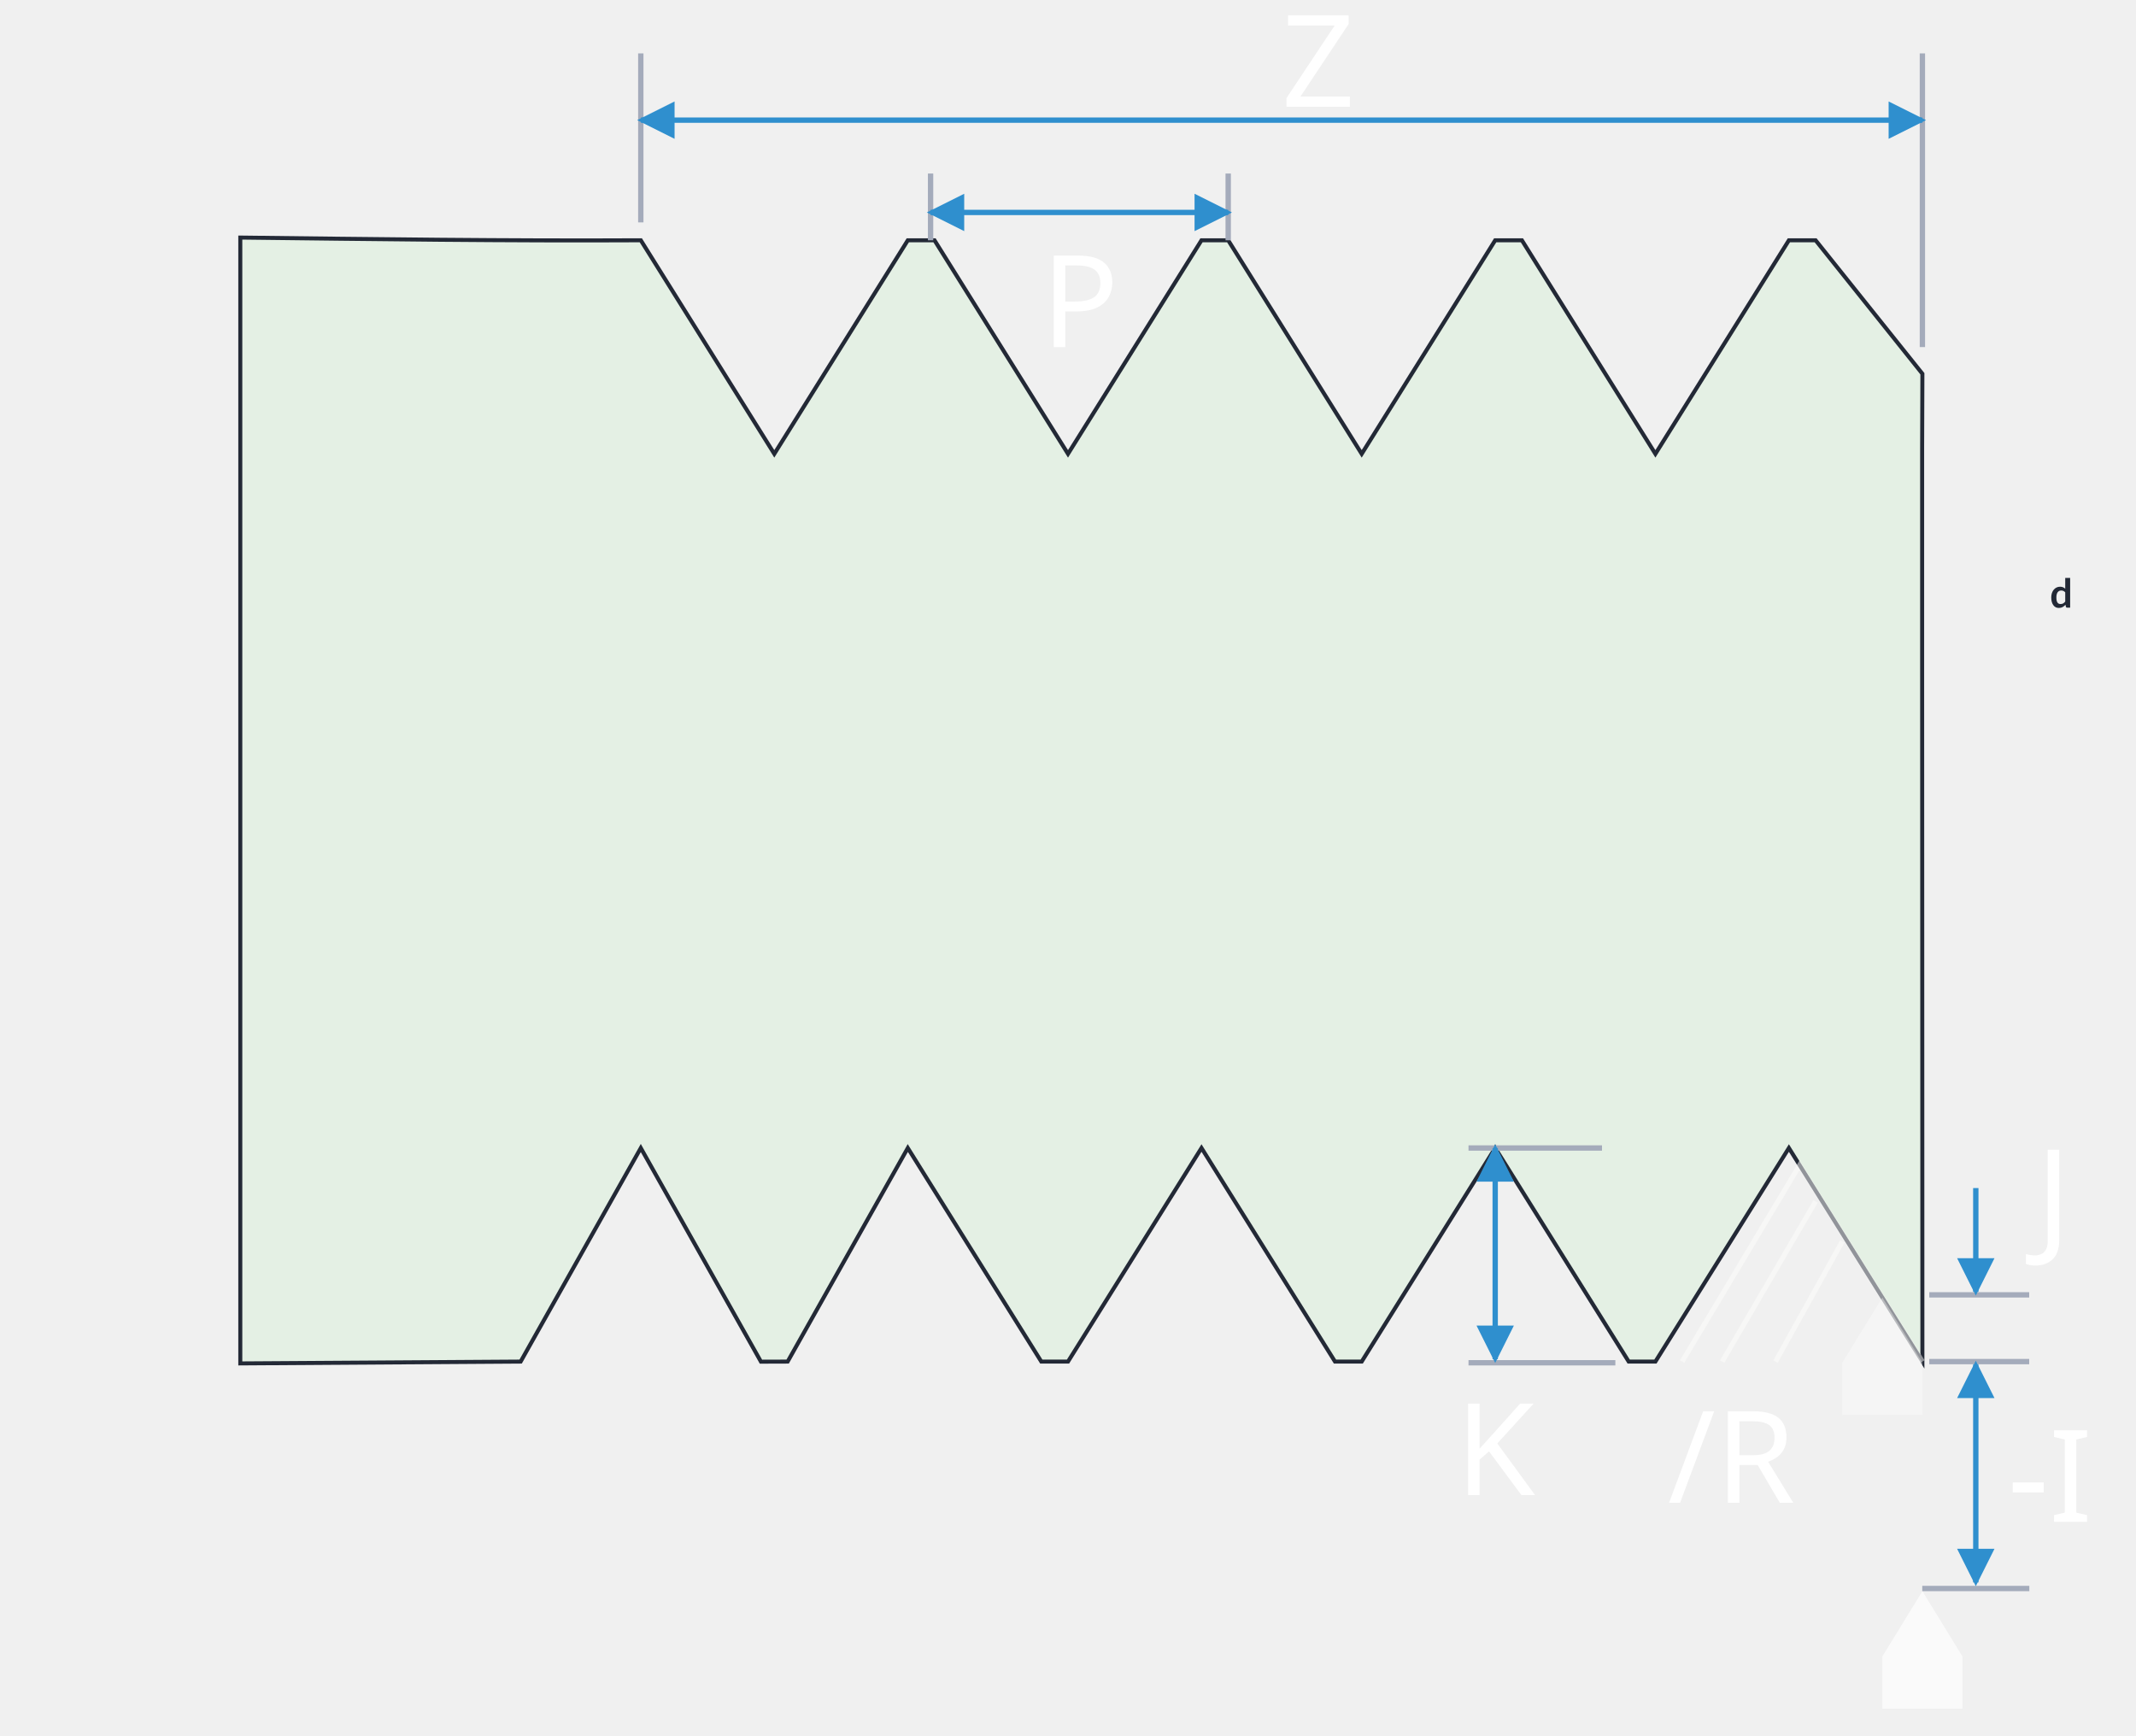
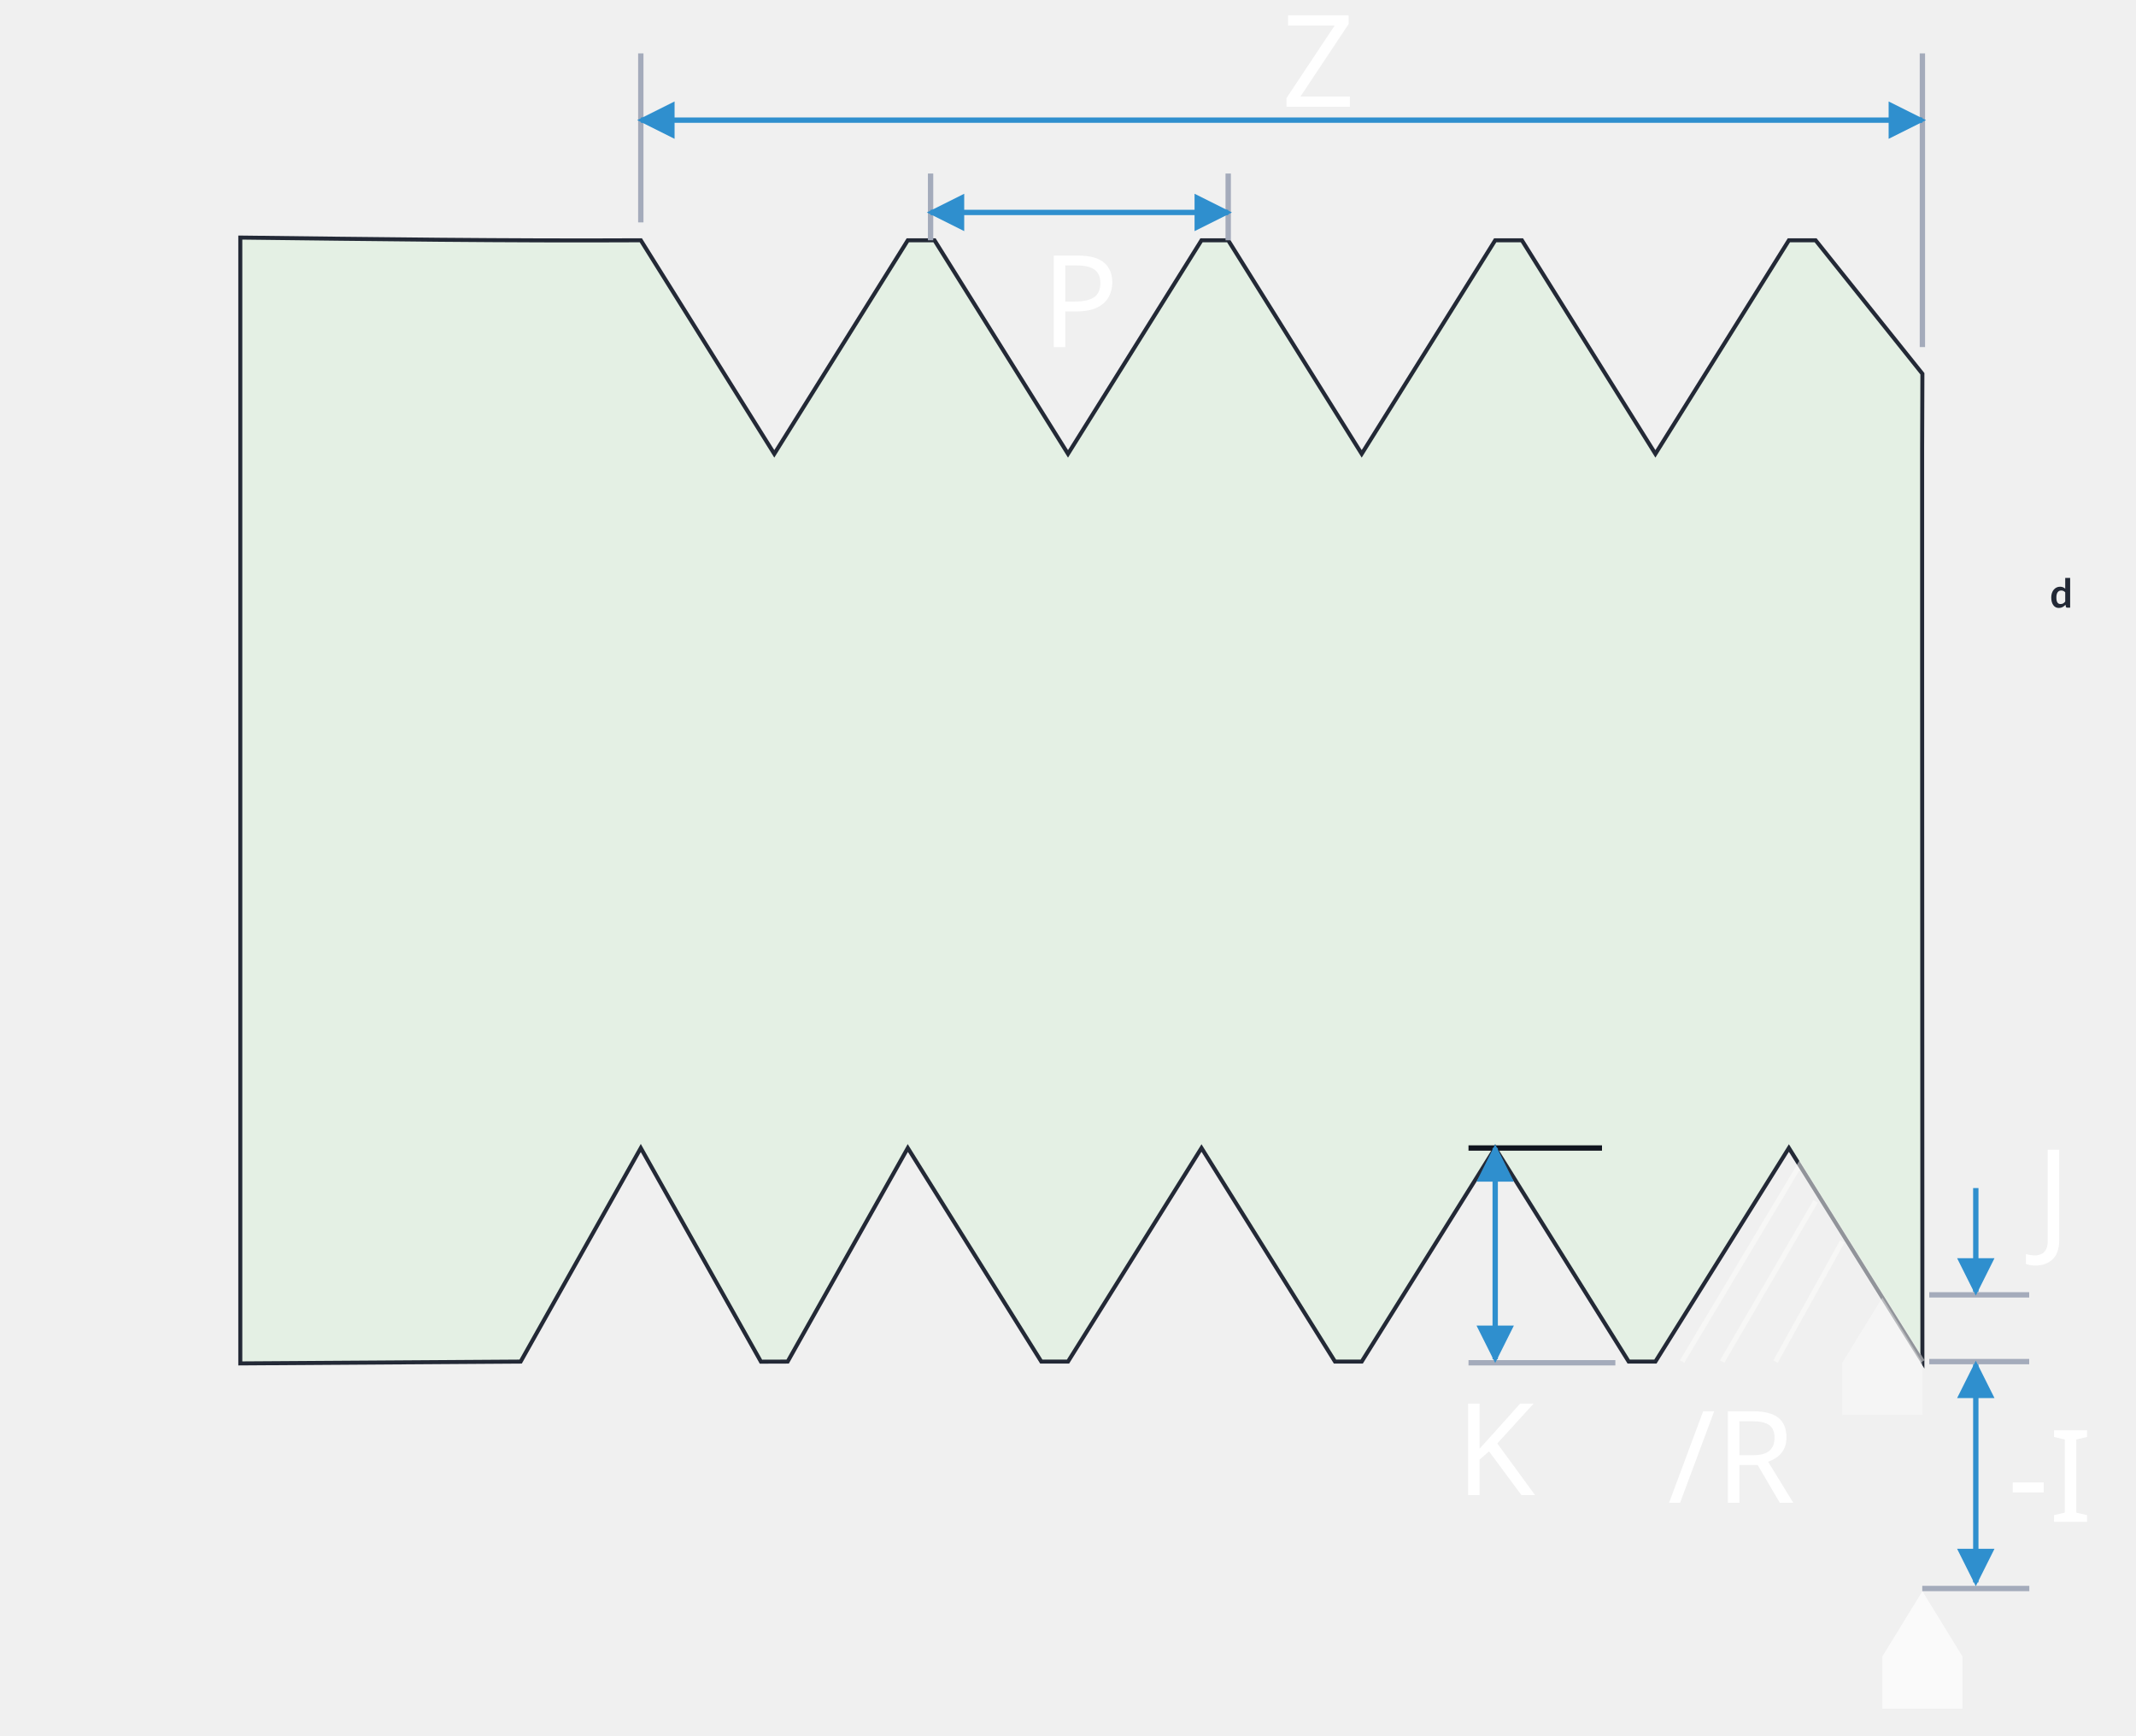
<svg xmlns="http://www.w3.org/2000/svg" viewBox="0 0 800 650" width="800" height="650" style="overflow:visible;" version="1.1" id="svg22">
  <defs id="defs1">
    <marker id="arrow" viewBox="0 0 10 10" refX="9" refY="5" markerWidth="7" markerHeight="7" orient="auto-start-reverse" preserveAspectRatio="xMidYMid">
      <path d="M 0 0 L 10 5 L 0 10 z" fill="#2f8fce" id="path1" />
    </marker>
    <marker id="arrow-4" viewBox="0 0 10 10" refX="9" refY="5" markerWidth="7" markerHeight="7" orient="auto-start-reverse" preserveAspectRatio="xMidYMid">
      <path d="M 0,0 10,5 0,10 Z" fill="#2f8fce" id="path1-7" />
    </marker>
    <marker id="arrow-4-1" viewBox="0 0 10 10" refX="9" refY="5" markerWidth="7" markerHeight="7" orient="auto-start-reverse" preserveAspectRatio="xMidYMid">
      <path d="M 0,0 10,5 0,10 Z" fill="#2f8fce" id="path1-7-9" />
    </marker>
    <marker id="marker1" viewBox="0 0 10 10" refX="9" refY="5" markerWidth="7" markerHeight="7" orient="auto-start-reverse" preserveAspectRatio="xMidYMid">
      <path d="M 0,0 10,5 0,10 Z" fill="#2f8fce" id="path1-6" />
    </marker>
  </defs>
  <path d="M 90,510.683 195,510 240,430 285,510.033 295,510 l 45,-80 50,80 h 10 l 50,-80 50,80 h 10 l 50,-80 50,80 h 10 l 50,-80 50,80 -0.1,-262.916 v -79 L 720,140 680,90 H 670 L 620,170 570,90 H 560 L 510,170 460,90 H 450 L 400,170 350,90 H 340 L 290,170 240,90 C 189.997,90.263 139.998,89.567 90,88.983 Z" fill="#353c4d" stroke="#232936" stroke-width="1.5" id="path2" style="fill:#e1f0e1;fill-opacity:0.8" />
  <line x1="240" y1="20" x2="240" y2="83.3" stroke="#a4abbb" stroke-width="1" id="line7" style="stroke-width:2;stroke-dasharray:none" />
  <line x1="720" y1="20" x2="720" y2="130" stroke="#a4abbb" stroke-width="1.396" id="line8" style="stroke-width:2;stroke-dasharray:none" />
  <line x1="348.53" y1="90" x2="348.53" y2="65" stroke="#a4abbb" stroke-width="0.791" id="line11" style="stroke-width:2;stroke-dasharray:none" />
  <line x1="460" y1="90" x2="460" y2="65" stroke="#a4abbb" stroke-width="0.791" id="line12" style="stroke-width:2;stroke-dasharray:none" />
  <line x1="348.53" y1="79.572" x2="460" y2="79.572" stroke="#2f8fce" stroke-width="2.499" marker-start="url(#arrow)" id="line13" style="stroke-width:2;stroke-dasharray:none;marker-end:url(#marker1)" />
-   <line x1="550" y1="430" x2="600" y2="430" stroke="#a4abbb" stroke-width="0.79" id="line15-3" style="overflow:visible;stroke-width:2;stroke-dasharray:none" />
+   <line x1="550" y1="430" x2="600" y2="430" stroke="#a4abbb" stroke-width="0.79" id="line15-3" style="overflow:visible;stroke-width:2;stroke-dasharray:none;stroke:#10141e;stroke-opacity:1" />
  <line x1="719.95" y1="595" x2="760.05" y2="595" stroke="#a4abbb" stroke-width="1" id="line16" style="stroke-width:2;stroke-dasharray:none" />
  <line x1="722.567" y1="485" x2="760" y2="485" stroke="#a4abbb" stroke-width="0.966" id="line16-3" style="overflow:visible;stroke-width:2;stroke-dasharray:none" />
  <line x1="722.567" y1="510" x2="760" y2="510" stroke="#a4abbb" stroke-width="0.966" id="line16-3-8" style="overflow:visible;stroke-width:2;stroke-dasharray:none" />
  <line x1="550" y1="510.444" x2="605" y2="510.444" stroke="#a4abbb" stroke-width="1.805" id="line16-3-1" style="overflow:visible;stroke-width:2;stroke-dasharray:none" />
  <line x1="740" y1="445" x2="740" y2="483.871" stroke="#2f8fce" stroke-width="0.691" marker-end="url(#arrow-4)" id="line18-3" style="overflow:visible;stroke-width:2;stroke-dasharray:none" />
  <line x1="740" y1="511.069" x2="740" y2="592.722" stroke="#2f8fce" stroke-width="0.691" marker-end="url(#arrow-4-1)" id="line18-3-0" style="overflow:visible;stroke-width:2;stroke-dasharray:none;marker-start:url(#arrow-4-1);marker-end:url(#arrow-4-1)" />
  <text x="772" y="221.8" text-anchor="middle" dominant-baseline="central" font-family="'Lato','Helvetica Neue',Arial,system-ui,sans-serif" font-weight="700" font-size="15" fill="#232936" id="text18">d</text>
  <line x1="560" y1="509.108" x2="560" y2="430" stroke="#2f8fce" stroke-width="1.252" marker-start="url(#arrow-4)" marker-end="url(#arrow-4)" id="line26" style="overflow:visible;stroke-width:2;stroke-dasharray:none" />
  <text xml:space="preserve" style="font-style:normal;font-variant:normal;font-weight:normal;font-stretch:normal;font-size:48px;font-family:Sans;-inkscape-font-specification:'Sans, Normal';font-variant-ligatures:normal;font-variant-caps:normal;font-variant-numeric:normal;font-variant-east-asian:normal;writing-mode:lr-tb;direction:ltr;fill:#ffffff;fill-opacity:1" x="390" y="130" id="text26">
    <tspan id="tspan26" x="390" y="130">P</tspan>
  </text>
  <line x1="240.05" y1="45" x2="719.95" y2="45" stroke="#2f8fce" stroke-width="1.907" marker-start="url(#arrow)" id="line9" style="stroke-width:2;stroke-dasharray:none;marker-end:url(#arrow-4)" />
  <text xml:space="preserve" style="font-style:normal;font-variant:normal;font-weight:normal;font-stretch:normal;font-size:48px;font-family:Sans;-inkscape-font-specification:'Sans, Normal';font-variant-ligatures:normal;font-variant-caps:normal;font-variant-numeric:normal;font-variant-east-asian:normal;writing-mode:lr-tb;direction:ltr;overflow:visible;fill:#ffffff;fill-opacity:1" x="480" y="40" id="text26-8">
    <tspan id="tspan27" x="480" y="40">Z</tspan>
  </text>
  <text xml:space="preserve" style="font-style:normal;font-variant:normal;font-weight:normal;font-stretch:normal;font-size:48px;font-family:Sans;-inkscape-font-specification:'Sans, Normal';font-variant-ligatures:normal;font-variant-caps:normal;font-variant-numeric:normal;font-variant-east-asian:normal;writing-mode:lr-tb;direction:ltr;overflow:visible;fill:#ffffff;fill-opacity:1" x="545.195" y="560" id="text26-8-5">
    <tspan id="tspan27-7" x="545.195" y="560">K</tspan>
  </text>
  <text xml:space="preserve" style="font-style:normal;font-variant:normal;font-weight:normal;font-stretch:normal;font-size:48px;font-family:Sans;-inkscape-font-specification:'Sans, Normal';font-variant-ligatures:normal;font-variant-caps:normal;font-variant-numeric:normal;font-variant-east-asian:normal;writing-mode:lr-tb;direction:ltr;overflow:visible;fill:#ffffff;fill-opacity:1" x="762.516" y="464.898" id="text26-8-5-1">
    <tspan id="tspan28" x="762.516" y="464.898">J</tspan>
  </text>
  <text xml:space="preserve" style="font-style:normal;font-variant:normal;font-weight:normal;font-stretch:normal;font-size:48px;font-family:Sans;-inkscape-font-specification:'Sans, Normal';font-variant-ligatures:normal;font-variant-caps:normal;font-variant-numeric:normal;font-variant-east-asian:normal;writing-mode:lr-tb;direction:ltr;overflow:visible;fill:#ffffff;fill-opacity:1" x="751.914" y="570" id="text26-8-5-1-8">
    <tspan id="tspan30" x="751.914" y="570">-I</tspan>
  </text>
  <text xml:space="preserve" style="font-style:normal;font-variant:normal;font-weight:normal;font-stretch:normal;font-size:48px;font-family:Sans;-inkscape-font-specification:'Sans, Normal';font-variant-ligatures:normal;font-variant-caps:normal;font-variant-numeric:normal;font-variant-east-asian:normal;writing-mode:lr-tb;direction:ltr;overflow:visible;fill:#ffffff;fill-opacity:1" x="624.641" y="562.875" id="text26-8-5-1-7">
    <tspan id="tspan29" x="624.641" y="562.875">/R</tspan>
  </text>
  <path style="fill:#ffffff;fill-opacity:0.358;stroke-width:1.884;stroke-dasharray:none;stroke:none" d="m 705,486 -15,24.444 V 530 h 30 v -19.556 z" id="path27" />
  <path style="overflow:visible;fill:#ffffff;fill-opacity:0.68;stroke-width:1.884;stroke-dasharray:none" d="m 720,596 -15,24.444 V 640 h 30 v -19.556 z" id="path27-3" />
  <path style="overflow:visible;fill:none;fill-opacity:0.68;stroke:#fefdfb;stroke-width:1.89;stroke-dasharray:none;stroke-opacity:0.504" d="M 720,510 674.015,436.424 630,510" id="path28-2" />
  <path style="fill:none;fill-opacity:0.68;stroke:#fefdfb;stroke-width:1.89;stroke-dasharray:none;stroke-opacity:0.504" d="m 690,465 -25,45 v 0" id="path28" />
  <path style="fill:none;fill-opacity:0.68;stroke:#fefdfb;stroke-width:1.89;stroke-dasharray:none;stroke-opacity:0.504" d="m 680,450 -35,60" id="path29" />
</svg>
